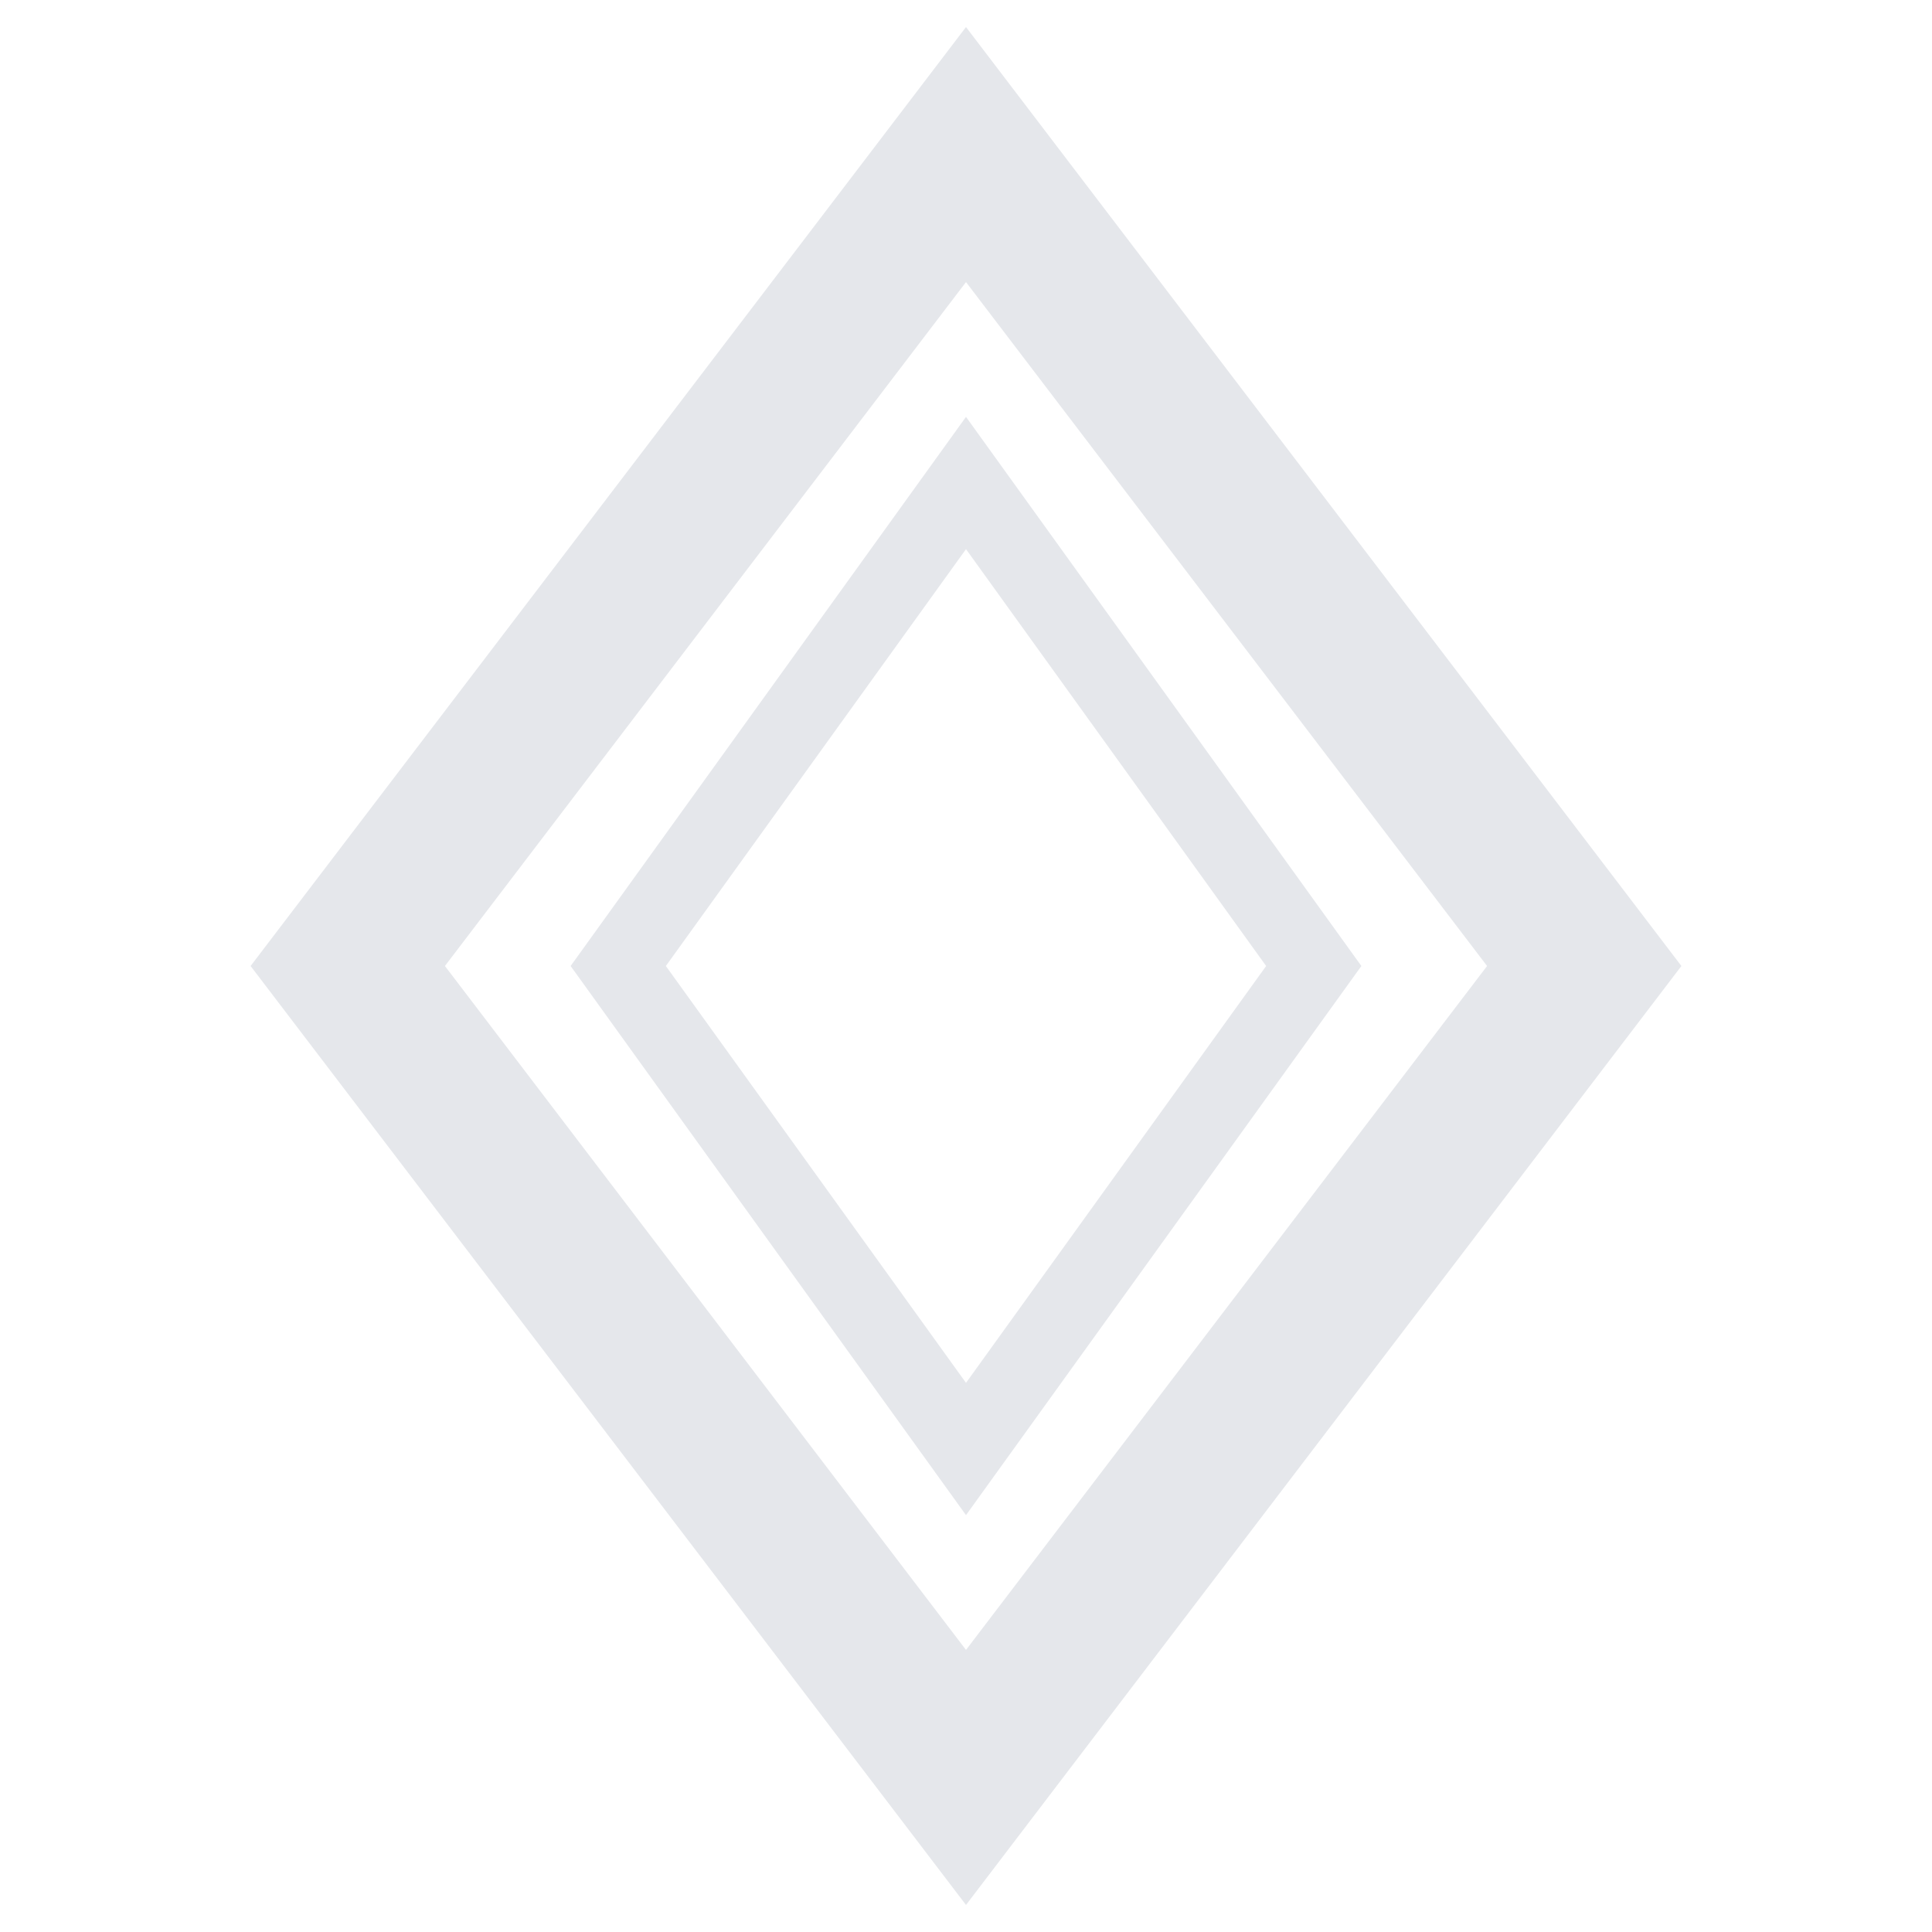
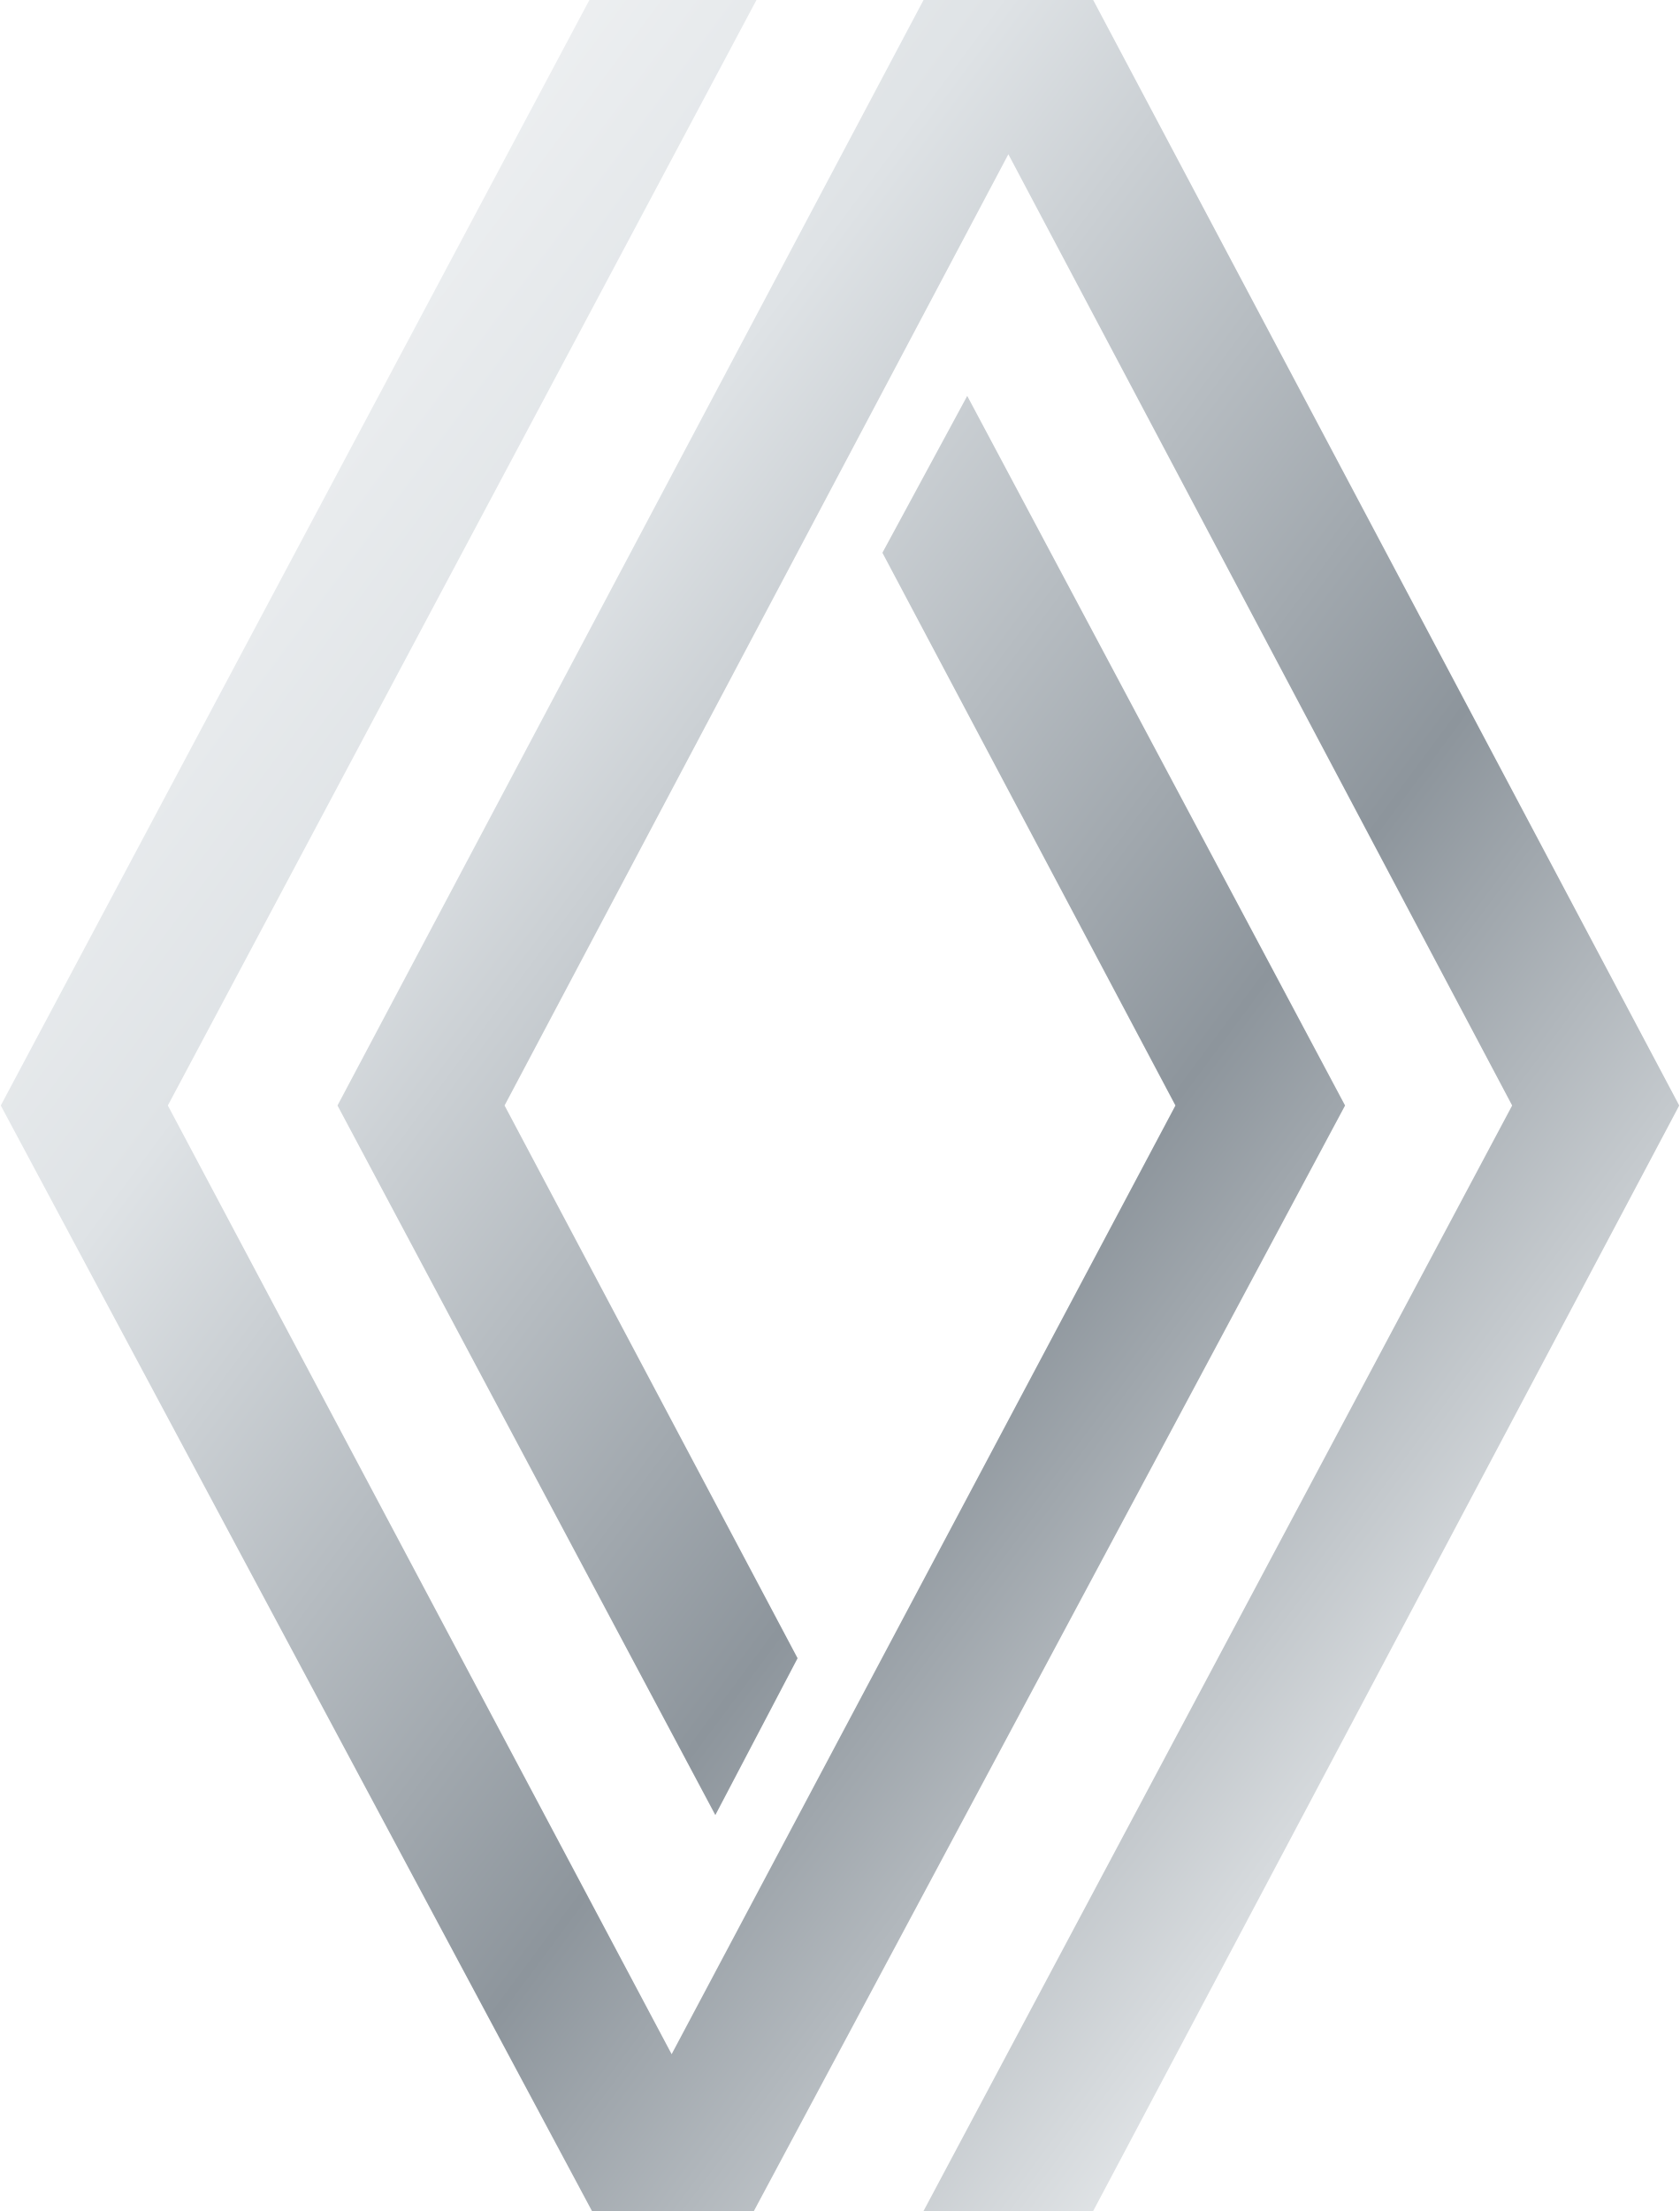
- <svg xmlns="http://www.w3.org/2000/svg" viewBox="0 0 100 100" width="100" height="100">
-   <path d="M50 8 L82 50 L50 92 L18 50 Z" fill="none" stroke="#e5e7eb" stroke-width="8" stroke-linejoin="miter" />
-   <path d="M50 25 L68 50 L50 75 L32 50 Z" fill="none" stroke="#e5e7eb" stroke-width="4" stroke-linejoin="miter" />
+ <svg xmlns="http://www.w3.org/2000/svg" width="1900" height="2500" viewBox="0.306 0.394 379.652 500">
+   <defs>
+     <linearGradient id="renaultChrome" x1="0%" y1="0%" x2="100%" y2="100%">
+       <stop offset="0%" stop-color="#ffffff" />
+       <stop offset="30%" stop-color="#dfe3e6" />
+       <stop offset="60%" stop-color="#8d959c" />
+       <stop offset="85%" stop-color="#e8ebed" />
+       <stop offset="100%" stop-color="#767e85" />
+     </linearGradient>
+   </defs>
+   <path fill="url(#renaultChrome)" fill-rule="evenodd" d="m304.375 250.394-133.72 250h-36.628l-133.721-250 133.14-250h37.79l-133.14 250L152.05 464.93l113.953-214.536-66.279-124.997 19.186-35.47zM247.4.394h-38.372l-132.558 250 85.465 160.467 18.604-35.47-66.279-124.997L228.213 35.277l113.953 215.117-133.14 250H247.4l132.558-250z" />
</svg>
